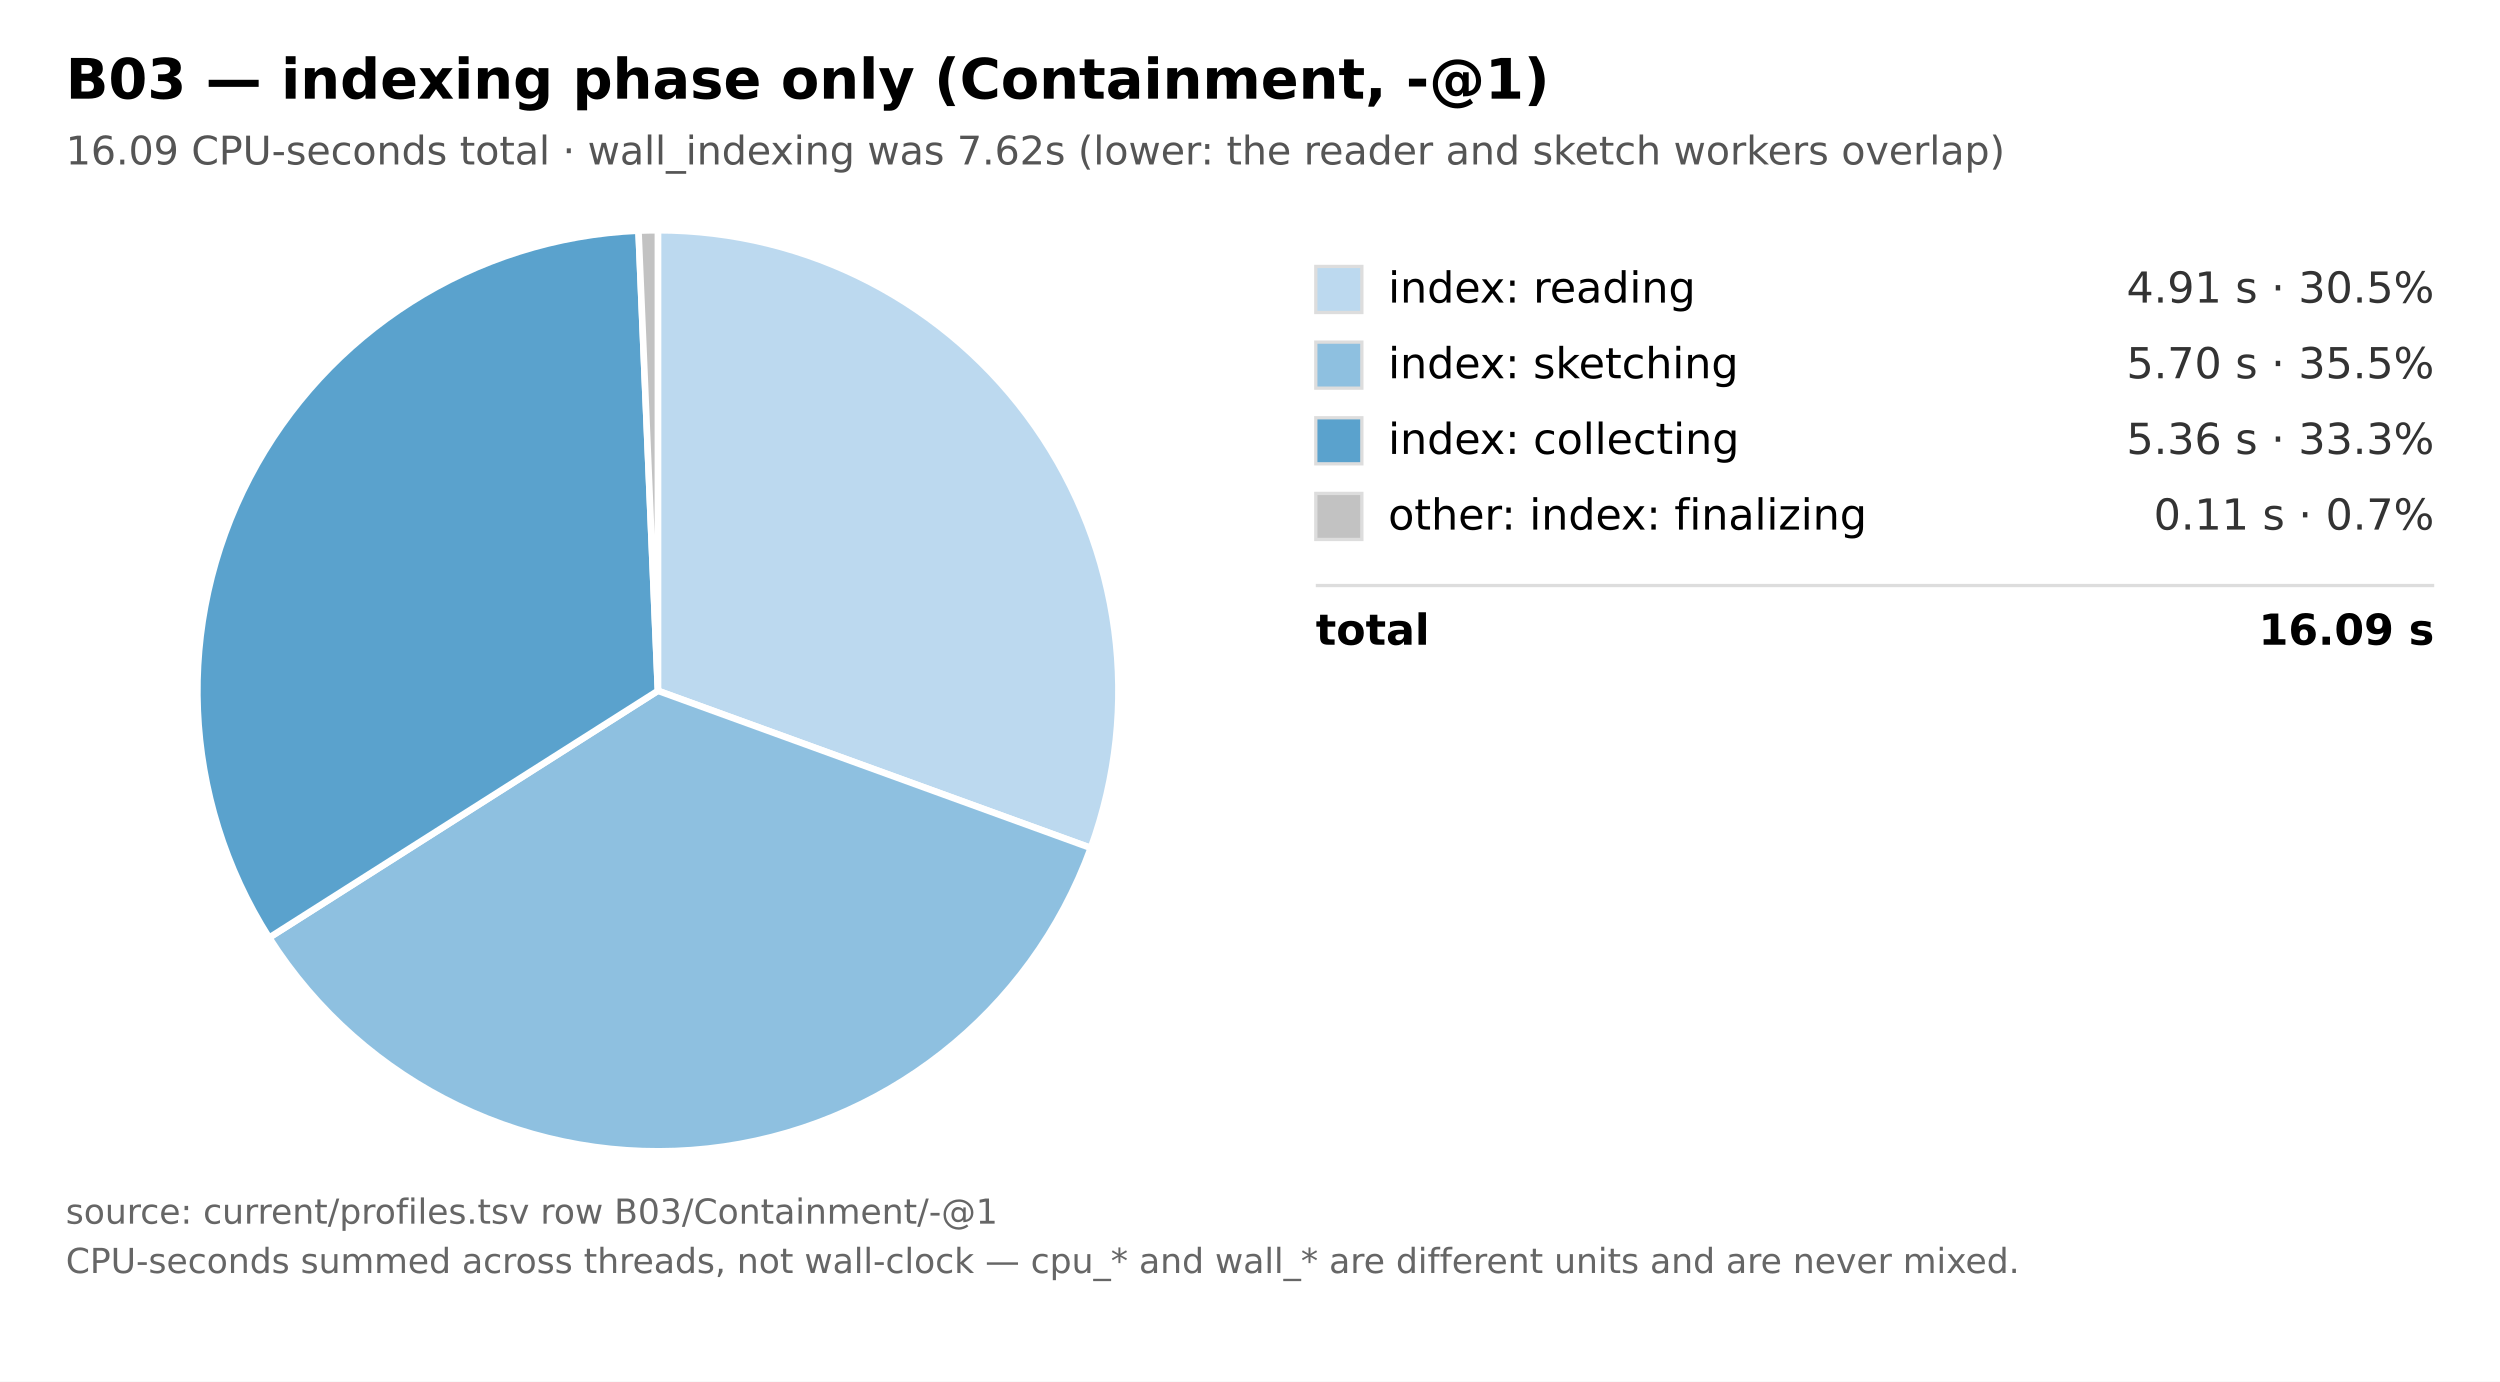
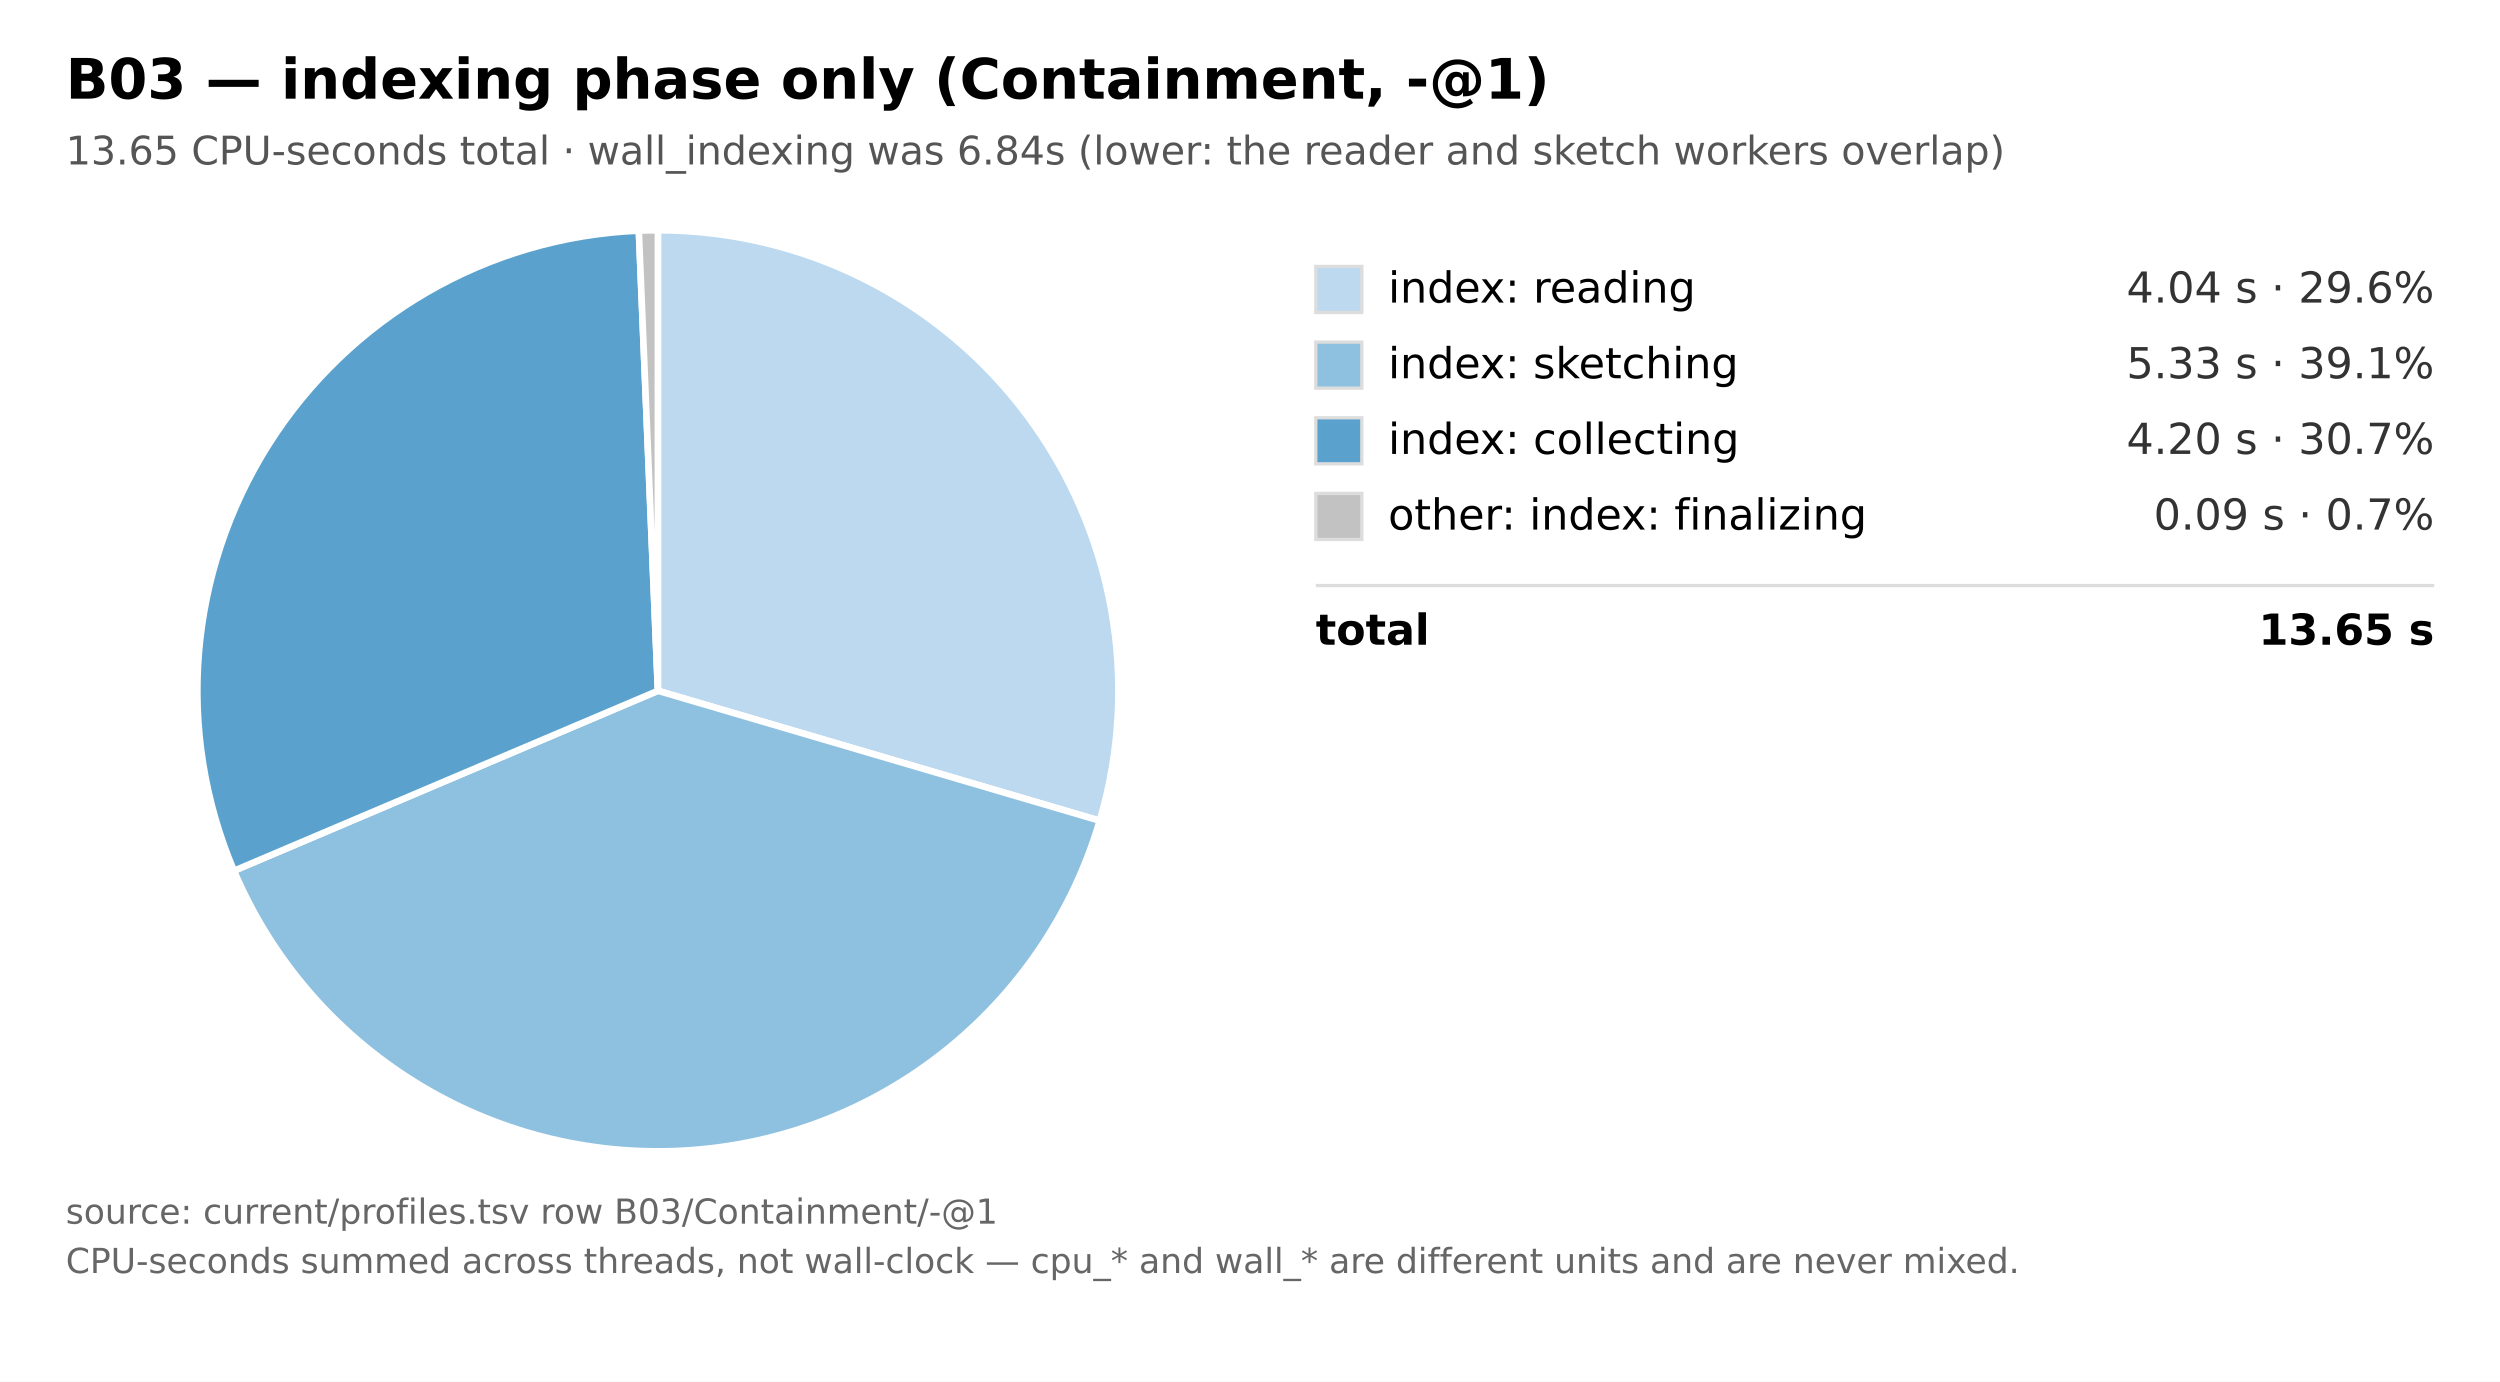
<svg xmlns="http://www.w3.org/2000/svg" width="760" height="420" viewBox="0 0 760 420" font-family="DejaVu Sans, Helvetica, Arial, sans-serif">
  <rect width="760" height="420" fill="#ffffff" />
  <text x="20" y="30" font-size="17" font-weight="bold">B03 — indexing phase only (Containment, -@1)</text>
-   <text x="20" y="50" font-size="12" fill="#555555">16.09 CPU-seconds total · wall_indexing was 7.62s (lower: the reader and sketch workers overlap)</text>
-   <path d="M 200.00,210.00 L 200.00,70.00 A 140.00,140.00 0 0,1 331.60,257.78 Z" fill="#bcd9ef" stroke="#ffffff" stroke-width="2" />
-   <path d="M 200.00,210.00 L 331.60,257.78 A 140.00,140.00 0 0,1 81.82,285.05 Z" fill="#8ec0e0" stroke="#ffffff" stroke-width="2" />
-   <path d="M 200.00,210.00 L 81.82,285.05 A 140.00,140.00 0 0,1 194.10,70.12 Z" fill="#5aa2cd" stroke="#ffffff" stroke-width="2" />
-   <path d="M 200.00,210.00 L 194.10,70.12 A 140.00,140.00 0 0,1 200.00,70.00 Z" fill="#c2c2c2" stroke="#ffffff" stroke-width="2" />
+   <text x="20" y="50" font-size="12" fill="#555555">13.65 CPU-seconds total · wall_indexing was 6.84s (lower: the reader and sketch workers overlap)</text>
+   <path d="M 200.00,210.00 L 200.00,70.00 A 140.00,140.00 0 0,1 334.31,249.50 Z" fill="#bcd9ef" stroke="#ffffff" stroke-width="2" />
+   <path d="M 200.00,210.00 L 334.31,249.50 A 140.00,140.00 0 0,1 71.13,264.71 Z" fill="#8ec0e0" stroke="#ffffff" stroke-width="2" />
+   <path d="M 200.00,210.00 L 71.13,264.71 A 140.00,140.00 0 0,1 194.20,70.12 Z" fill="#5aa2cd" stroke="#ffffff" stroke-width="2" />
+   <path d="M 200.00,210.00 L 194.20,70.12 A 140.00,140.00 0 0,1 200.00,70.00 Z" fill="#c2c2c2" stroke="#ffffff" stroke-width="2" />
  <rect x="400" y="81" width="14" height="14" fill="#bcd9ef" stroke="#dddddd" stroke-width="1" />
  <text x="422" y="92" font-size="13">index: reading</text>
-   <text x="740" y="92" font-size="13" text-anchor="end" fill="#333333">4.91 s · 30.5%</text>
+   <text x="740" y="92" font-size="13" text-anchor="end" fill="#333333">4.04 s · 29.6%</text>
  <rect x="400" y="104" width="14" height="14" fill="#8ec0e0" stroke="#dddddd" stroke-width="1" />
  <text x="422" y="115" font-size="13">index: sketching</text>
-   <text x="740" y="115" font-size="13" text-anchor="end" fill="#333333">5.70 s · 35.5%</text>
+   <text x="740" y="115" font-size="13" text-anchor="end" fill="#333333">5.33 s · 39.1%</text>
  <rect x="400" y="127" width="14" height="14" fill="#5aa2cd" stroke="#dddddd" stroke-width="1" />
  <text x="422" y="138" font-size="13">index: collecting</text>
-   <text x="740" y="138" font-size="13" text-anchor="end" fill="#333333">5.36 s · 33.3%</text>
+   <text x="740" y="138" font-size="13" text-anchor="end" fill="#333333">4.20 s · 30.7%</text>
  <rect x="400" y="150" width="14" height="14" fill="#c2c2c2" stroke="#dddddd" stroke-width="1" />
  <text x="422" y="161" font-size="13">other: index: finalizing</text>
-   <text x="740" y="161" font-size="13" text-anchor="end" fill="#333333">0.11 s · 0.7%</text>
+   <text x="740" y="161" font-size="13" text-anchor="end" fill="#333333">0.09 s · 0.7%</text>
  <line x1="400" y1="178" x2="740" y2="178" stroke="#dddddd" />
  <text x="400" y="196" font-size="13" font-weight="bold">total</text>
-   <text x="740" y="196" font-size="13" text-anchor="end" font-weight="bold">16.09 s</text>
+   <text x="740" y="196" font-size="13" text-anchor="end" font-weight="bold">13.65 s</text>
  <text x="20" y="372" font-size="10.5" fill="#666666">source: current/profiles.tsv row B03/Containment/-@1</text>
  <text x="20" y="387" font-size="10.5" fill="#666666">CPU-seconds summed across threads, not wall-clock — cpu_* and wall_* are different units and are never mixed.</text>
</svg>
